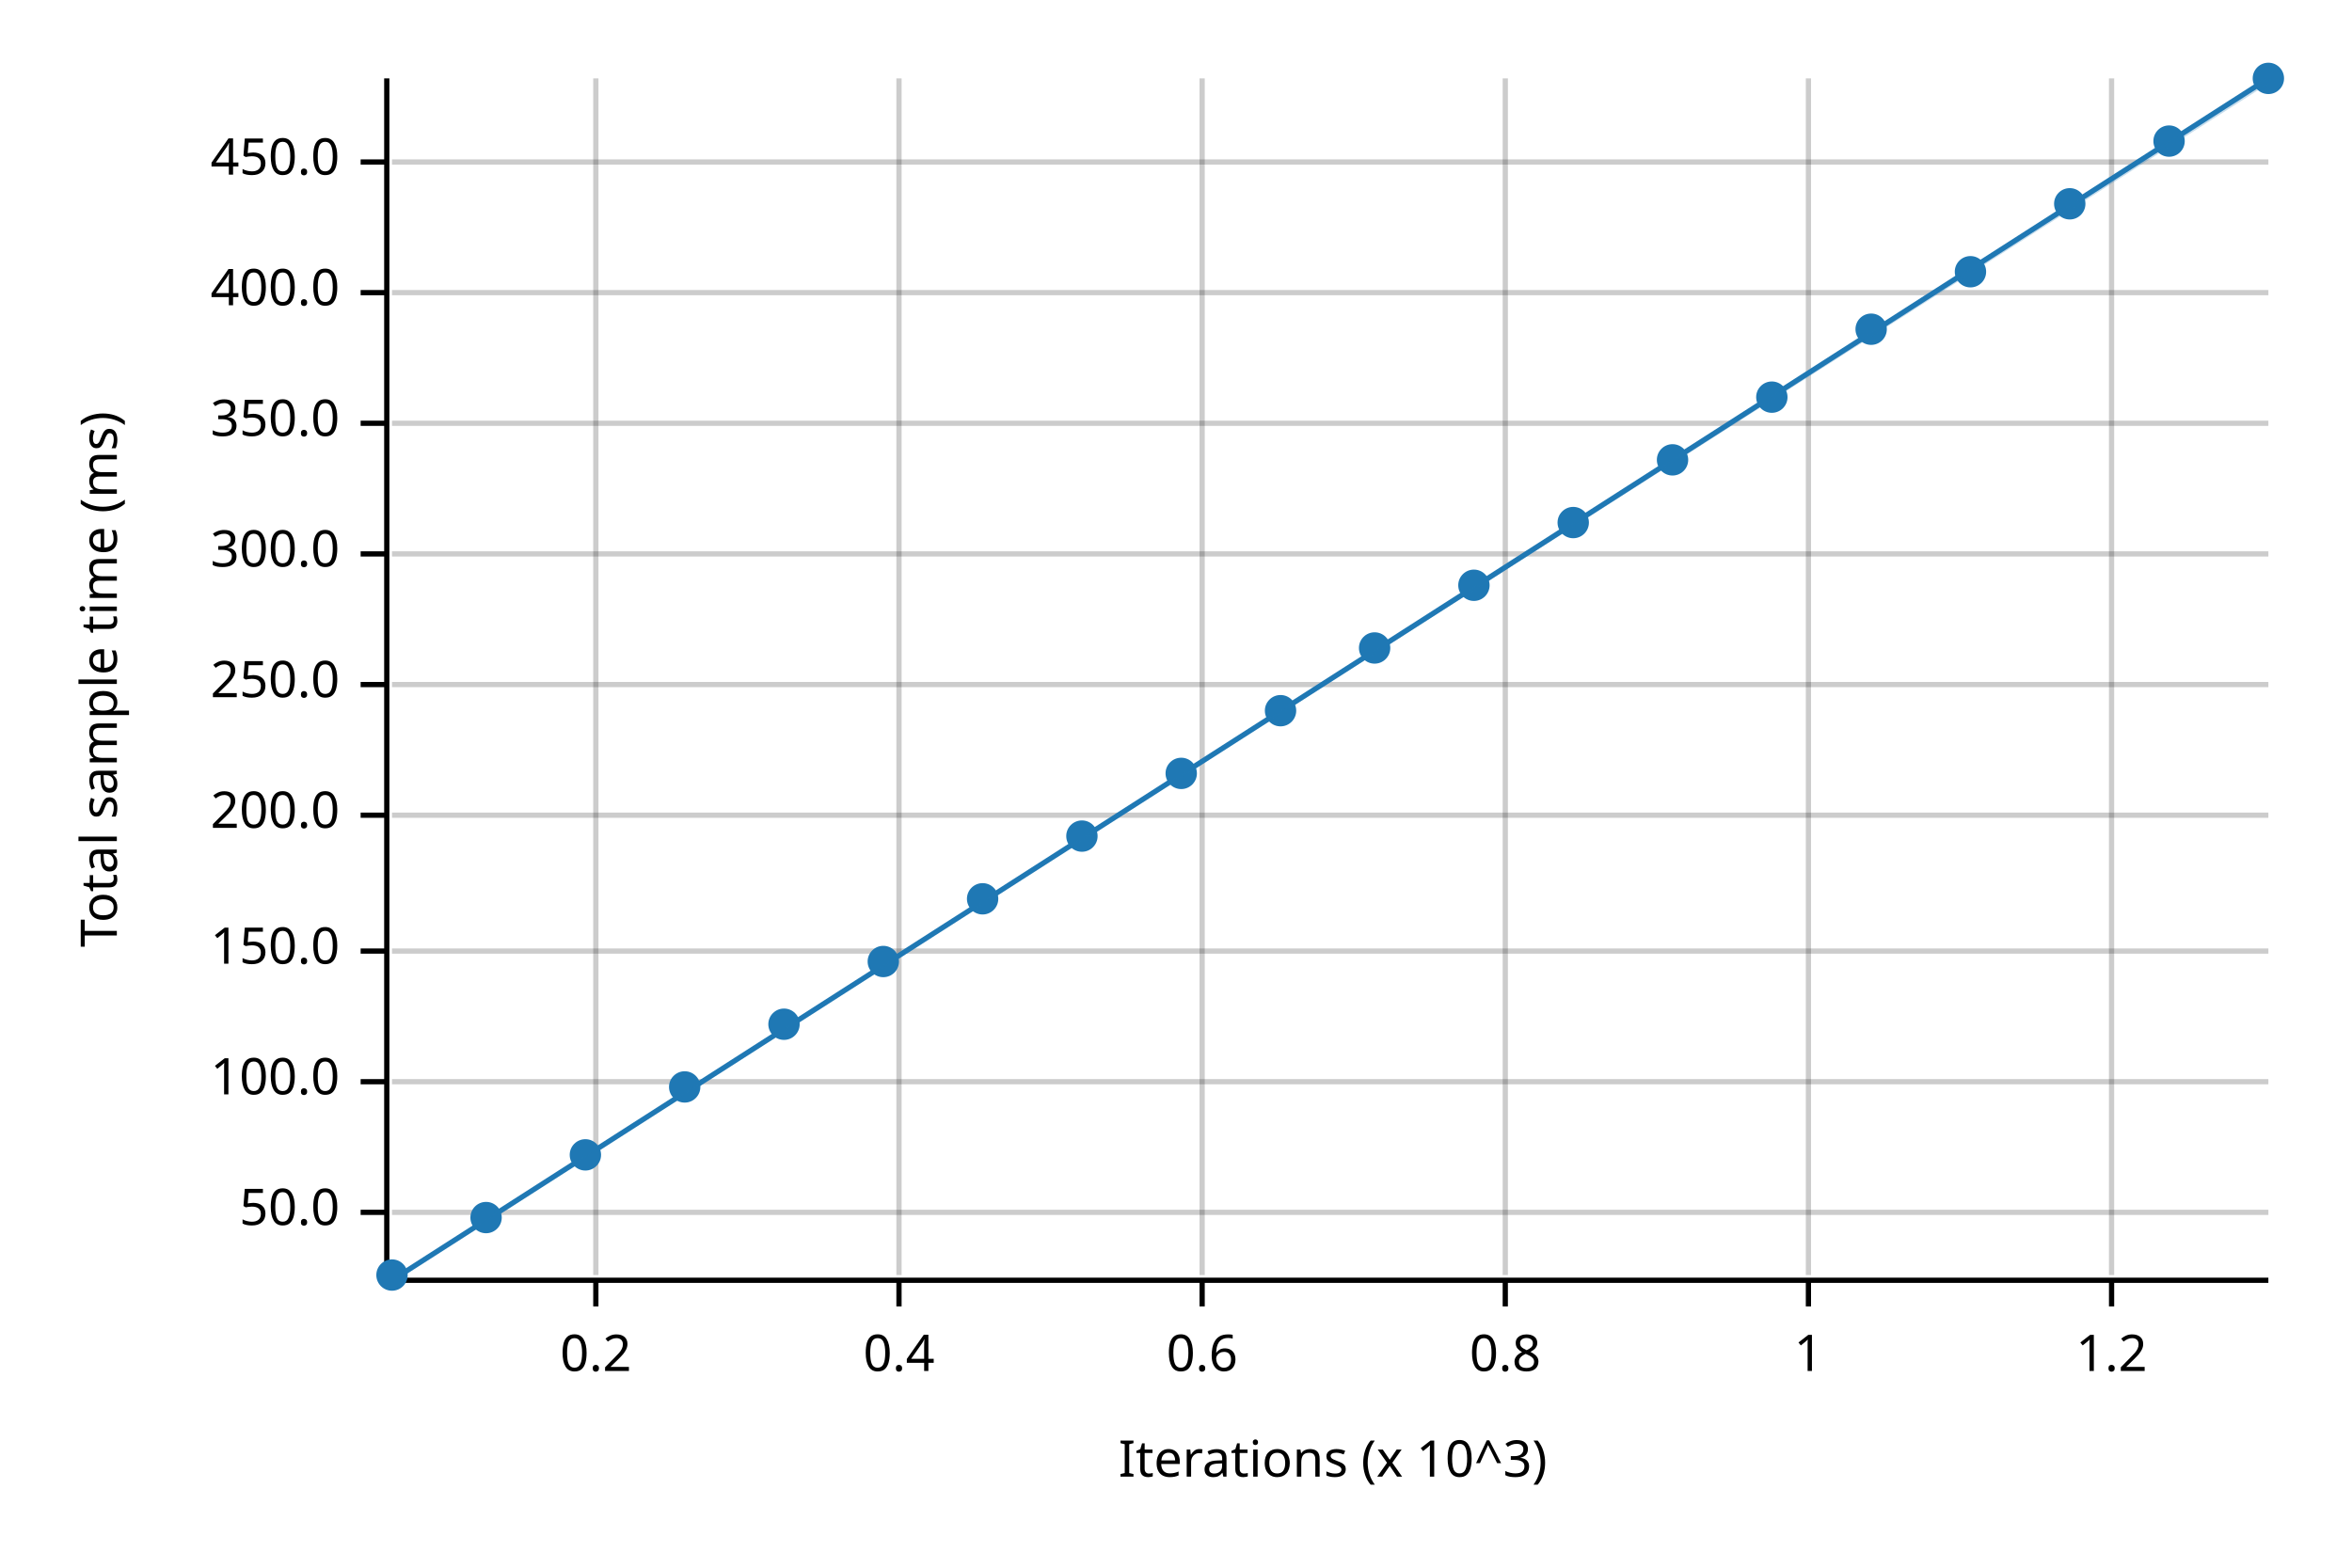
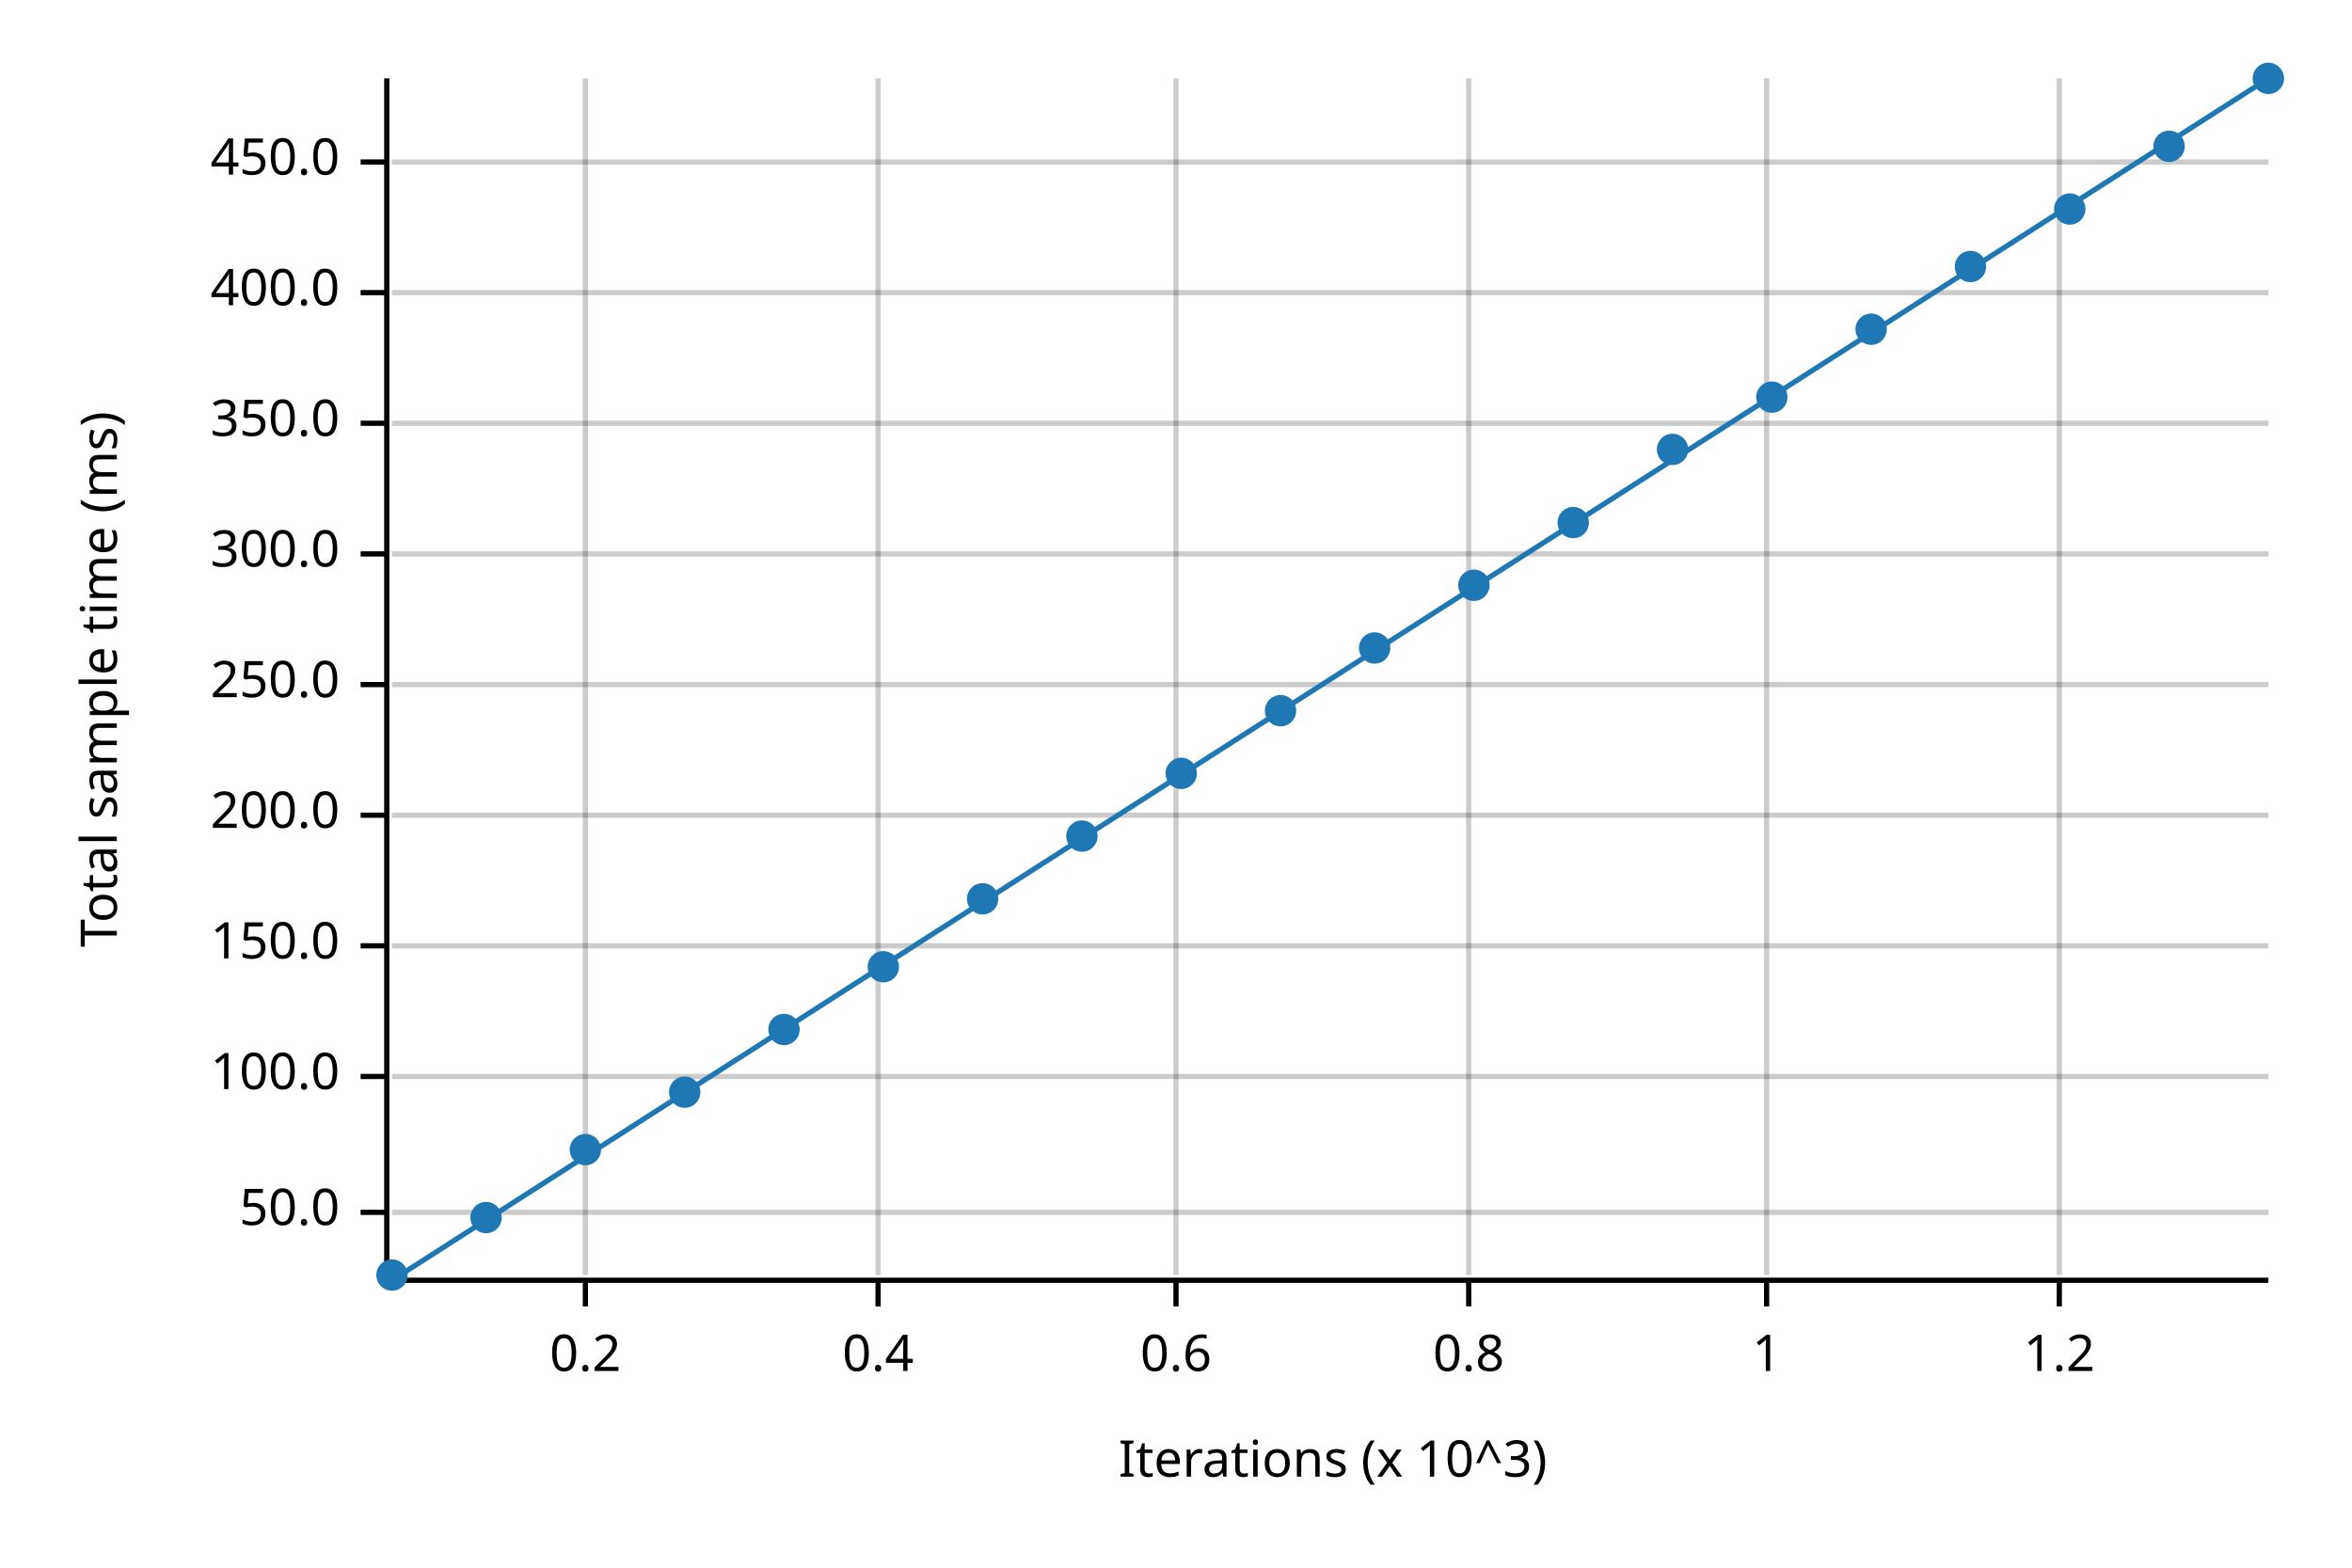
<svg xmlns="http://www.w3.org/2000/svg" width="450" height="300" viewBox="0 0 450 300">
  <text x="15" y="130" dy="0.76em" text-anchor="middle" font-family="sans-serif" font-size="9.677" opacity="1" fill="#000000" transform="rotate(270, 15, 130)">
Total sample time (ms)
</text>
  <text x="255" y="285" dy="-0.5ex" text-anchor="middle" font-family="sans-serif" font-size="9.677" opacity="1" fill="#000000">
Iterations (x 10^3)
</text>
-   <line opacity="0.2" stroke="#000000" stroke-width="1" x1="114" y1="244" x2="114" y2="15" />
-   <line opacity="0.2" stroke="#000000" stroke-width="1" x1="172" y1="244" x2="172" y2="15" />
-   <line opacity="0.2" stroke="#000000" stroke-width="1" x1="230" y1="244" x2="230" y2="15" />
-   <line opacity="0.2" stroke="#000000" stroke-width="1" x1="288" y1="244" x2="288" y2="15" />
-   <line opacity="0.2" stroke="#000000" stroke-width="1" x1="346" y1="244" x2="346" y2="15" />
-   <line opacity="0.2" stroke="#000000" stroke-width="1" x1="404" y1="244" x2="404" y2="15" />
+   <line opacity="0.2" stroke="#000000" stroke-width="1" x1="112" y1="244" x2="112" y2="15" />
+   <line opacity="0.2" stroke="#000000" stroke-width="1" x1="168" y1="244" x2="168" y2="15" />
+   <line opacity="0.2" stroke="#000000" stroke-width="1" x1="225" y1="244" x2="225" y2="15" />
+   <line opacity="0.2" stroke="#000000" stroke-width="1" x1="281" y1="244" x2="281" y2="15" />
+   <line opacity="0.2" stroke="#000000" stroke-width="1" x1="338" y1="244" x2="338" y2="15" />
+   <line opacity="0.2" stroke="#000000" stroke-width="1" x1="394" y1="244" x2="394" y2="15" />
  <line opacity="0.2" stroke="#000000" stroke-width="1" x1="75" y1="232" x2="434" y2="232" />
-   <line opacity="0.2" stroke="#000000" stroke-width="1" x1="75" y1="207" x2="434" y2="207" />
-   <line opacity="0.2" stroke="#000000" stroke-width="1" x1="75" y1="182" x2="434" y2="182" />
+   <line opacity="0.2" stroke="#000000" stroke-width="1" x1="75" y1="206" x2="434" y2="206" />
+   <line opacity="0.2" stroke="#000000" stroke-width="1" x1="75" y1="181" x2="434" y2="181" />
  <line opacity="0.2" stroke="#000000" stroke-width="1" x1="75" y1="156" x2="434" y2="156" />
  <line opacity="0.2" stroke="#000000" stroke-width="1" x1="75" y1="131" x2="434" y2="131" />
  <line opacity="0.2" stroke="#000000" stroke-width="1" x1="75" y1="106" x2="434" y2="106" />
  <line opacity="0.2" stroke="#000000" stroke-width="1" x1="75" y1="81" x2="434" y2="81" />
  <line opacity="0.2" stroke="#000000" stroke-width="1" x1="75" y1="56" x2="434" y2="56" />
  <line opacity="0.2" stroke="#000000" stroke-width="1" x1="75" y1="31" x2="434" y2="31" />
  <polyline fill="none" opacity="1" stroke="#000000" stroke-width="1" points="74,15 74,244 " />
  <text x="65" y="232" dy="0.5ex" text-anchor="end" font-family="sans-serif" font-size="9.677" opacity="1" fill="#000000">
50.0
</text>
  <polyline fill="none" opacity="1" stroke="#000000" stroke-width="1" points="69,232 74,232 " />
-   <text x="65" y="207" dy="0.5ex" text-anchor="end" font-family="sans-serif" font-size="9.677" opacity="1" fill="#000000">
+   <text x="65" y="206" dy="0.5ex" text-anchor="end" font-family="sans-serif" font-size="9.677" opacity="1" fill="#000000">
100.0
</text>
-   <polyline fill="none" opacity="1" stroke="#000000" stroke-width="1" points="69,207 74,207 " />
-   <text x="65" y="182" dy="0.5ex" text-anchor="end" font-family="sans-serif" font-size="9.677" opacity="1" fill="#000000">
+   <polyline fill="none" opacity="1" stroke="#000000" stroke-width="1" points="69,206 74,206 " />
+   <text x="65" y="181" dy="0.5ex" text-anchor="end" font-family="sans-serif" font-size="9.677" opacity="1" fill="#000000">
150.0
</text>
-   <polyline fill="none" opacity="1" stroke="#000000" stroke-width="1" points="69,182 74,182 " />
+   <polyline fill="none" opacity="1" stroke="#000000" stroke-width="1" points="69,181 74,181 " />
  <text x="65" y="156" dy="0.5ex" text-anchor="end" font-family="sans-serif" font-size="9.677" opacity="1" fill="#000000">
200.0
</text>
  <polyline fill="none" opacity="1" stroke="#000000" stroke-width="1" points="69,156 74,156 " />
  <text x="65" y="131" dy="0.5ex" text-anchor="end" font-family="sans-serif" font-size="9.677" opacity="1" fill="#000000">
250.0
</text>
  <polyline fill="none" opacity="1" stroke="#000000" stroke-width="1" points="69,131 74,131 " />
  <text x="65" y="106" dy="0.5ex" text-anchor="end" font-family="sans-serif" font-size="9.677" opacity="1" fill="#000000">
300.0
</text>
  <polyline fill="none" opacity="1" stroke="#000000" stroke-width="1" points="69,106 74,106 " />
  <text x="65" y="81" dy="0.5ex" text-anchor="end" font-family="sans-serif" font-size="9.677" opacity="1" fill="#000000">
350.0
</text>
  <polyline fill="none" opacity="1" stroke="#000000" stroke-width="1" points="69,81 74,81 " />
  <text x="65" y="56" dy="0.5ex" text-anchor="end" font-family="sans-serif" font-size="9.677" opacity="1" fill="#000000">
400.0
</text>
  <polyline fill="none" opacity="1" stroke="#000000" stroke-width="1" points="69,56 74,56 " />
  <text x="65" y="31" dy="0.5ex" text-anchor="end" font-family="sans-serif" font-size="9.677" opacity="1" fill="#000000">
450.0
</text>
  <polyline fill="none" opacity="1" stroke="#000000" stroke-width="1" points="69,31 74,31 " />
  <polyline fill="none" opacity="1" stroke="#000000" stroke-width="1" points="75,245 434,245 " />
-   <text x="114" y="255" dy="0.76em" text-anchor="middle" font-family="sans-serif" font-size="9.677" opacity="1" fill="#000000">
+   <text x="112" y="255" dy="0.76em" text-anchor="middle" font-family="sans-serif" font-size="9.677" opacity="1" fill="#000000">
0.2
</text>
-   <polyline fill="none" opacity="1" stroke="#000000" stroke-width="1" points="114,245 114,250 " />
-   <text x="172" y="255" dy="0.76em" text-anchor="middle" font-family="sans-serif" font-size="9.677" opacity="1" fill="#000000">
+   <polyline fill="none" opacity="1" stroke="#000000" stroke-width="1" points="112,245 112,250 " />
+   <text x="168" y="255" dy="0.76em" text-anchor="middle" font-family="sans-serif" font-size="9.677" opacity="1" fill="#000000">
0.4
</text>
-   <polyline fill="none" opacity="1" stroke="#000000" stroke-width="1" points="172,245 172,250 " />
-   <text x="230" y="255" dy="0.76em" text-anchor="middle" font-family="sans-serif" font-size="9.677" opacity="1" fill="#000000">
+   <polyline fill="none" opacity="1" stroke="#000000" stroke-width="1" points="168,245 168,250 " />
+   <text x="225" y="255" dy="0.76em" text-anchor="middle" font-family="sans-serif" font-size="9.677" opacity="1" fill="#000000">
0.6
</text>
-   <polyline fill="none" opacity="1" stroke="#000000" stroke-width="1" points="230,245 230,250 " />
-   <text x="288" y="255" dy="0.76em" text-anchor="middle" font-family="sans-serif" font-size="9.677" opacity="1" fill="#000000">
+   <polyline fill="none" opacity="1" stroke="#000000" stroke-width="1" points="225,245 225,250 " />
+   <text x="281" y="255" dy="0.76em" text-anchor="middle" font-family="sans-serif" font-size="9.677" opacity="1" fill="#000000">
0.8
</text>
-   <polyline fill="none" opacity="1" stroke="#000000" stroke-width="1" points="288,245 288,250 " />
-   <text x="346" y="255" dy="0.76em" text-anchor="middle" font-family="sans-serif" font-size="9.677" opacity="1" fill="#000000">
+   <polyline fill="none" opacity="1" stroke="#000000" stroke-width="1" points="281,245 281,250 " />
+   <text x="338" y="255" dy="0.76em" text-anchor="middle" font-family="sans-serif" font-size="9.677" opacity="1" fill="#000000">
1
</text>
-   <polyline fill="none" opacity="1" stroke="#000000" stroke-width="1" points="346,245 346,250 " />
-   <text x="404" y="255" dy="0.76em" text-anchor="middle" font-family="sans-serif" font-size="9.677" opacity="1" fill="#000000">
+   <polyline fill="none" opacity="1" stroke="#000000" stroke-width="1" points="338,245 338,250 " />
+   <text x="394" y="255" dy="0.76em" text-anchor="middle" font-family="sans-serif" font-size="9.677" opacity="1" fill="#000000">
1.2
</text>
-   <polyline fill="none" opacity="1" stroke="#000000" stroke-width="1" points="404,245 404,250 " />
+   <polyline fill="none" opacity="1" stroke="#000000" stroke-width="1" points="394,245 394,250 " />
  <circle cx="75" cy="244" r="3" opacity="1" fill="#1F78B4" stroke="none" stroke-width="1" />
  <circle cx="93" cy="233" r="3" opacity="1" fill="#1F78B4" stroke="none" stroke-width="1" />
-   <circle cx="112" cy="221" r="3" opacity="1" fill="#1F78B4" stroke="none" stroke-width="1" />
-   <circle cx="131" cy="208" r="3" opacity="1" fill="#1F78B4" stroke="none" stroke-width="1" />
-   <circle cx="150" cy="196" r="3" opacity="1" fill="#1F78B4" stroke="none" stroke-width="1" />
-   <circle cx="169" cy="184" r="3" opacity="1" fill="#1F78B4" stroke="none" stroke-width="1" />
+   <circle cx="112" cy="220" r="3" opacity="1" fill="#1F78B4" stroke="none" stroke-width="1" />
+   <circle cx="131" cy="209" r="3" opacity="1" fill="#1F78B4" stroke="none" stroke-width="1" />
+   <circle cx="150" cy="197" r="3" opacity="1" fill="#1F78B4" stroke="none" stroke-width="1" />
+   <circle cx="169" cy="185" r="3" opacity="1" fill="#1F78B4" stroke="none" stroke-width="1" />
  <circle cx="188" cy="172" r="3" opacity="1" fill="#1F78B4" stroke="none" stroke-width="1" />
  <circle cx="207" cy="160" r="3" opacity="1" fill="#1F78B4" stroke="none" stroke-width="1" />
  <circle cx="226" cy="148" r="3" opacity="1" fill="#1F78B4" stroke="none" stroke-width="1" />
  <circle cx="245" cy="136" r="3" opacity="1" fill="#1F78B4" stroke="none" stroke-width="1" />
  <circle cx="263" cy="124" r="3" opacity="1" fill="#1F78B4" stroke="none" stroke-width="1" />
  <circle cx="282" cy="112" r="3" opacity="1" fill="#1F78B4" stroke="none" stroke-width="1" />
  <circle cx="301" cy="100" r="3" opacity="1" fill="#1F78B4" stroke="none" stroke-width="1" />
-   <circle cx="320" cy="88" r="3" opacity="1" fill="#1F78B4" stroke="none" stroke-width="1" />
+   <circle cx="320" cy="86" r="3" opacity="1" fill="#1F78B4" stroke="none" stroke-width="1" />
  <circle cx="339" cy="76" r="3" opacity="1" fill="#1F78B4" stroke="none" stroke-width="1" />
  <circle cx="358" cy="63" r="3" opacity="1" fill="#1F78B4" stroke="none" stroke-width="1" />
-   <circle cx="377" cy="52" r="3" opacity="1" fill="#1F78B4" stroke="none" stroke-width="1" />
-   <circle cx="396" cy="39" r="3" opacity="1" fill="#1F78B4" stroke="none" stroke-width="1" />
-   <circle cx="415" cy="27" r="3" opacity="1" fill="#1F78B4" stroke="none" stroke-width="1" />
+   <circle cx="377" cy="51" r="3" opacity="1" fill="#1F78B4" stroke="none" stroke-width="1" />
+   <circle cx="396" cy="40" r="3" opacity="1" fill="#1F78B4" stroke="none" stroke-width="1" />
+   <circle cx="415" cy="28" r="3" opacity="1" fill="#1F78B4" stroke="none" stroke-width="1" />
  <circle cx="434" cy="15" r="3" opacity="1" fill="#1F78B4" stroke="none" stroke-width="1" />
  <polyline fill="none" opacity="1" stroke="#1F78B4" stroke-width="1" points="75,245 434,15 " />
-   <polygon opacity="0.25" fill="#1F78B4" points="75,245 434,16 434,15 " />
+   <polygon opacity="0.25" fill="#1F78B4" points="75,245 434,15 434,15 " />
</svg>
